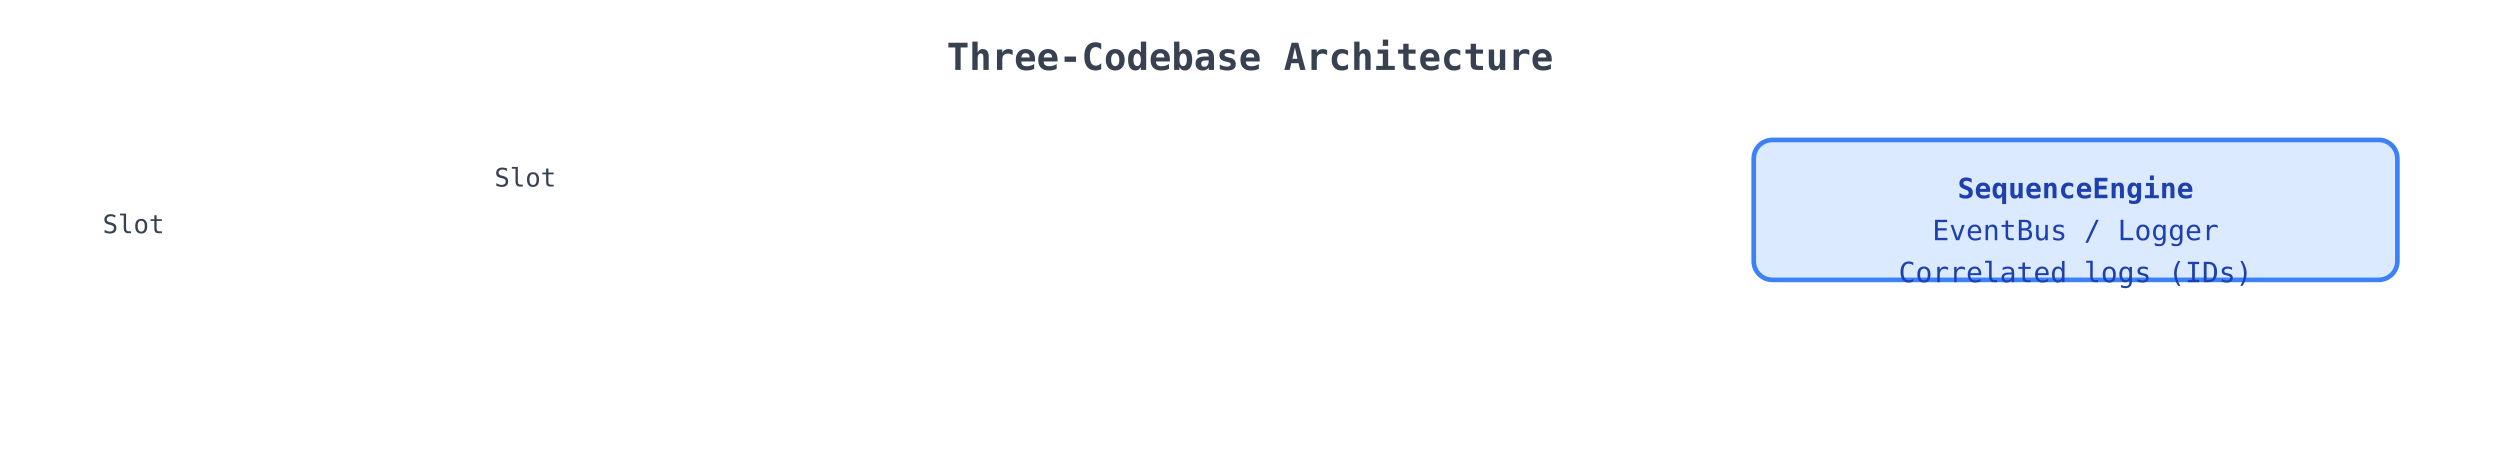
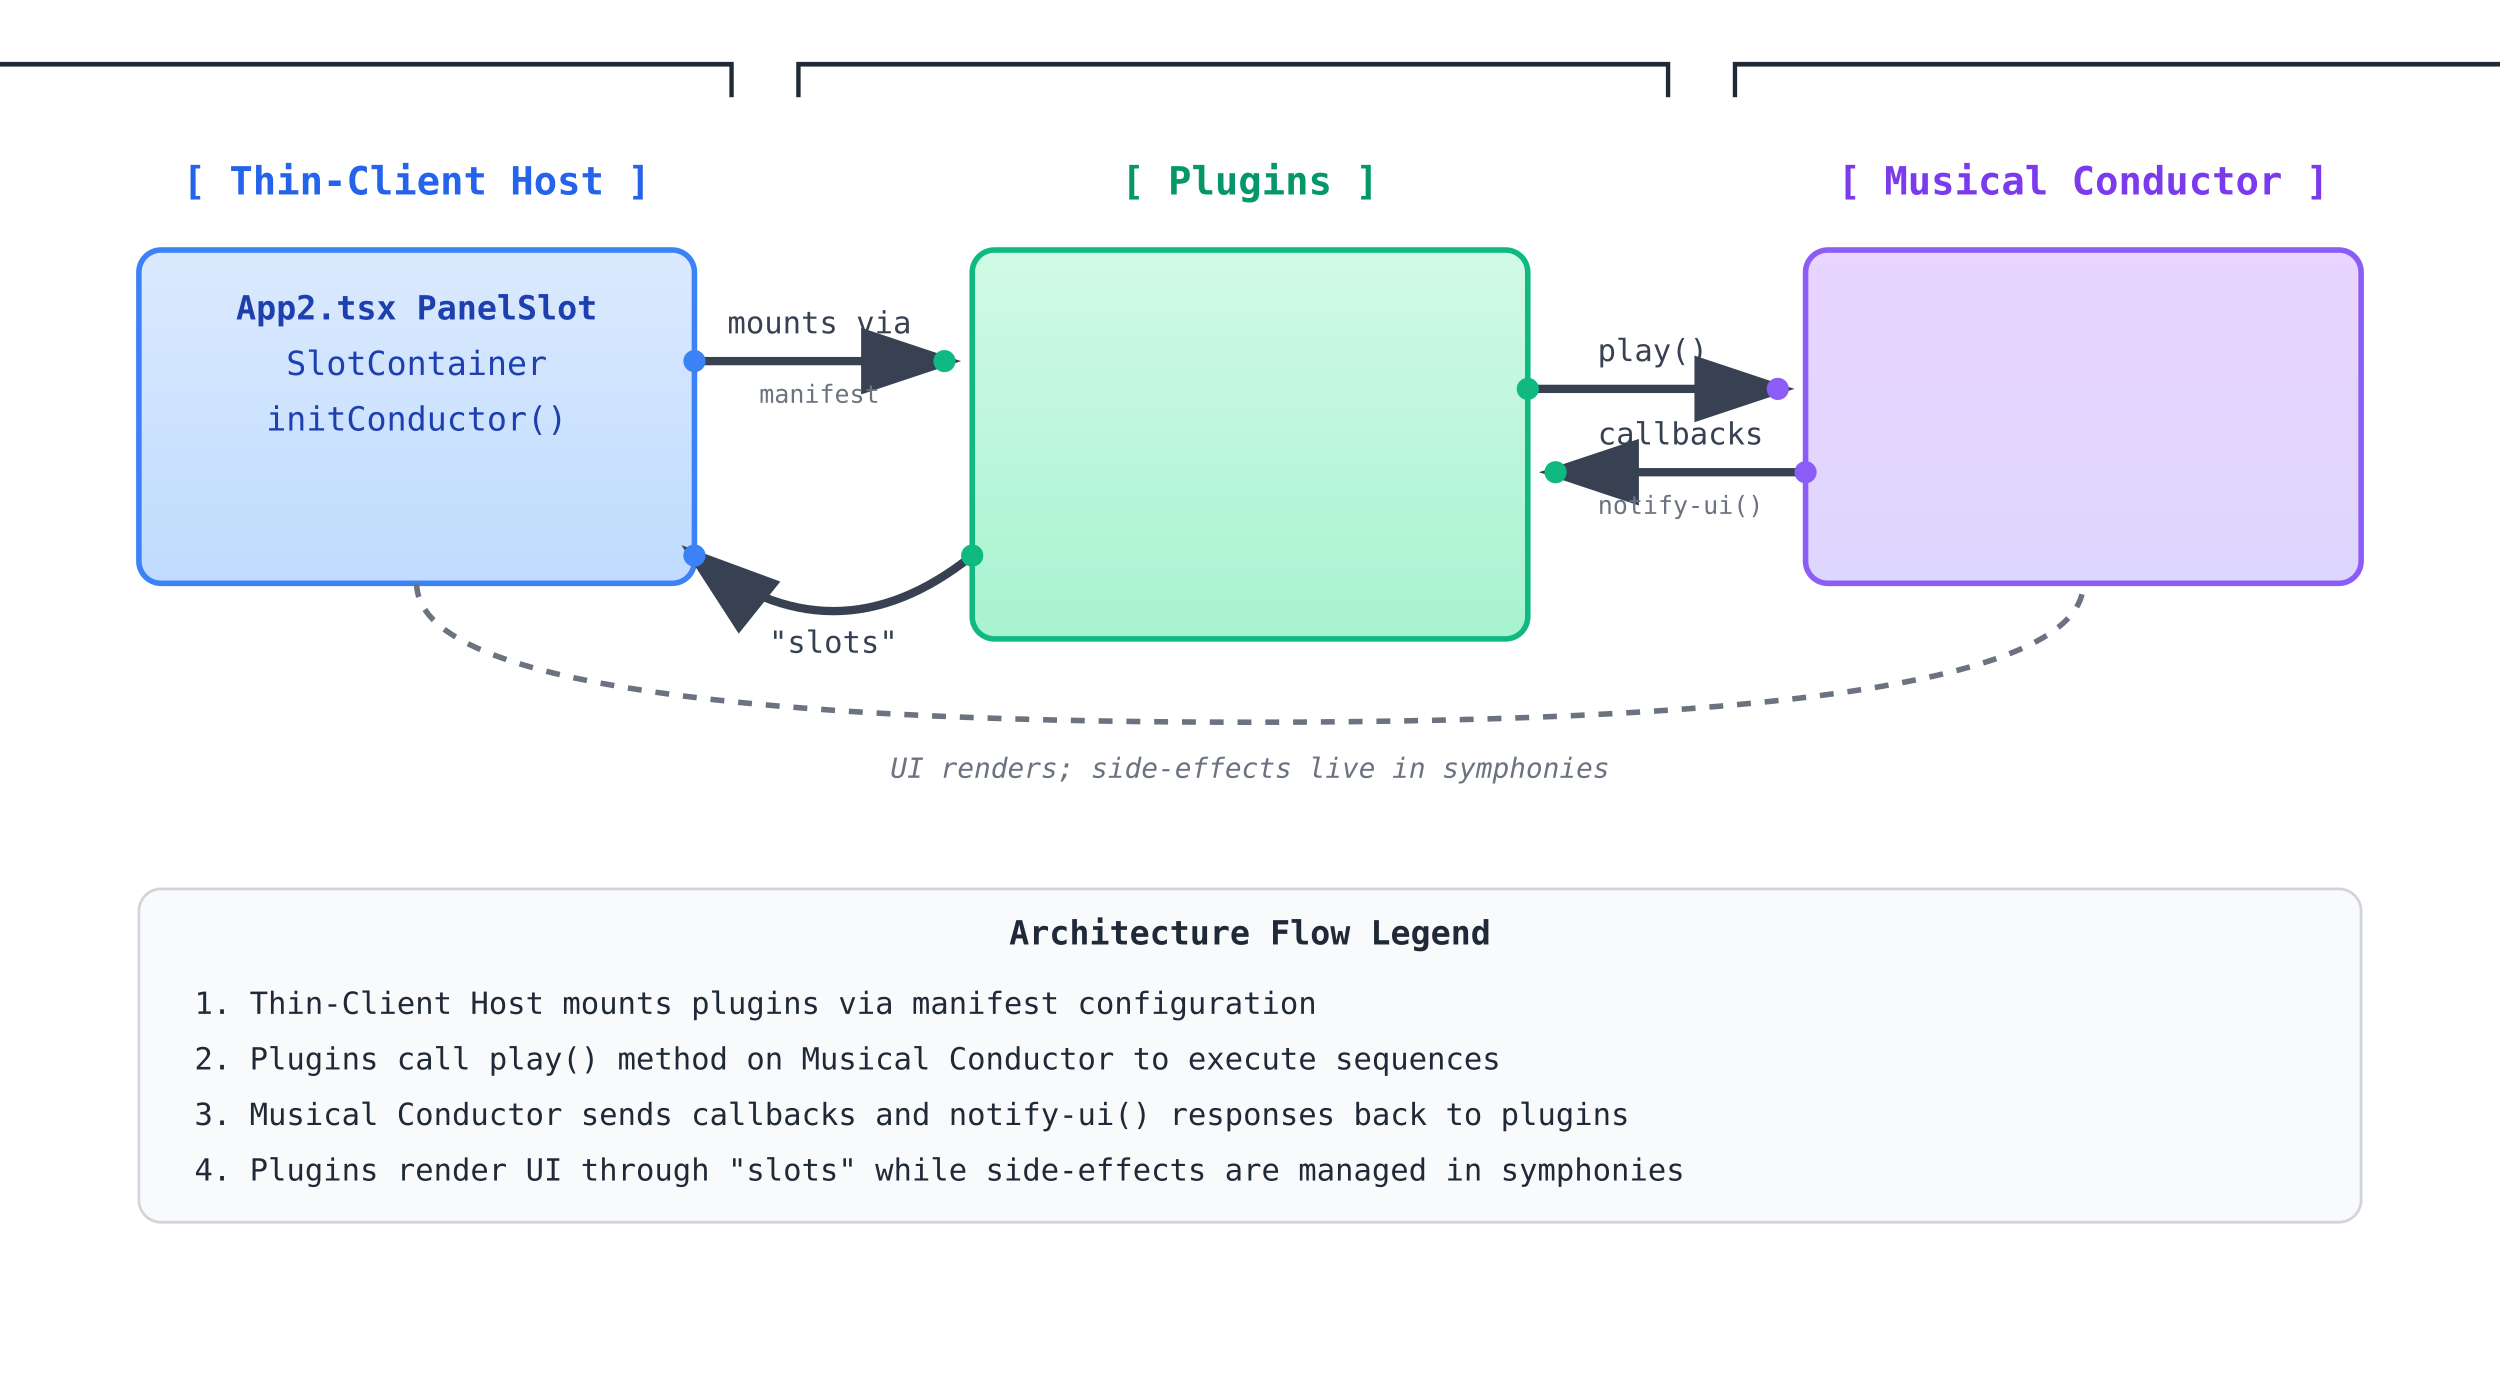
- <svg xmlns="http://www.w3.org/2000/svg" width="1072" height="200">
+ <svg xmlns="http://www.w3.org/2000/svg" width="900" height="500">
  <defs>
    <marker id="arrowhead" markerWidth="12" markerHeight="8" refX="10" refY="4" orient="auto" markerUnits="strokeWidth">
      <path d="M0,0 L0,8 L12,4 z" fill="#374151" />
    </marker>
+     <linearGradient id="hostGradient" x1="0%" y1="0%" x2="0%" y2="100%">
+       <stop offset="0%" style="stop-color:#DBEAFE" />
+       <stop offset="100%" style="stop-color:#BFDBFE" />
+     </linearGradient>
+     <linearGradient id="pluginGradient" x1="0%" y1="0%" x2="0%" y2="100%">
+       <stop offset="0%" style="stop-color:#D1FAE5" />
+       <stop offset="100%" style="stop-color:#A7F3D0" />
+     </linearGradient>
+     <linearGradient id="conductorGradient" x1="0%" y1="0%" x2="0%" y2="100%">
+       <stop offset="0%" style="stop-color:#E9D5FF" />
+       <stop offset="100%" style="stop-color:#DDD6FE" />
+     </linearGradient>
  </defs>
-   <text x="536" y="30" text-anchor="middle" font-family="monospace" font-size="16" font-weight="bold" fill="#374151">Three-Codebase Architecture</text>
-   <rect x="752" y="60" width="276" height="60" rx="8" ry="8" fill="#DBEAFE" stroke="#3B82F6" stroke-width="2" />
-   <text x="890" y="85" text-anchor="middle" font-family="monospace" font-size="12" font-weight="bold" fill="#1E40AF">SequenceEngine</text>
-   <text x="890" y="103" text-anchor="middle" font-family="monospace" font-size="12" font-weight="normal" fill="#1E40AF">EventBus / Logger</text>
-   <text x="890" y="121" text-anchor="middle" font-family="monospace" font-size="12" font-weight="normal" fill="#1E40AF">Correlated logs (IDs)</text>
-   <text x="212" y="80" font-family="monospace" font-size="11" fill="#374151">Slot</text>
-   <text x="44" y="100" font-family="monospace" font-size="11" fill="#374151">Slot</text>
+   <text x="450" y="30" text-anchor="middle" font-family="monospace" font-size="20" font-weight="bold" fill="#1F2937">┌──────────────────────┐     ┌─────────────────────────┐     ┌───────────────────────┐</text>
+   <text x="150" y="70" text-anchor="middle" font-family="monospace" font-size="14" font-weight="bold" fill="#2563EB">[ Thin-Client Host ]</text>
+   <text x="450" y="70" text-anchor="middle" font-family="monospace" font-size="14" font-weight="bold" fill="#059669">[ Plugins ]</text>
+   <text x="750" y="70" text-anchor="middle" font-family="monospace" font-size="14" font-weight="bold" fill="#7C3AED">[ Musical Conductor ]</text>
+   <rect x="50" y="90" width="200" height="120" rx="8" ry="8" fill="url(#hostGradient)" stroke="#3B82F6" stroke-width="2" />
+   <text x="150" y="115" text-anchor="middle" font-family="monospace" font-size="12" font-weight="bold" fill="#1E40AF">App2.tsx  PanelSlot</text>
+   <text x="150" y="135" text-anchor="middle" font-family="monospace" font-size="12" font-weight="normal" fill="#1E40AF">SlotContainer</text>
+   <text x="150" y="155" text-anchor="middle" font-family="monospace" font-size="12" font-weight="normal" fill="#1E40AF">initConductor()</text>
+   <rect x="350" y="90" width="200" height="140" rx="8" ry="8" fill="url(#pluginGradient)" stroke="#10B981" stroke-width="2" />
+   <rect x="650" y="90" width="200" height="120" rx="8" ry="8" fill="url(#conductorGradient)" stroke="#8B5CF6" stroke-width="2" />
+   <path d="M 250 130 L 340 130" stroke="#374151" stroke-width="3" fill="none" marker-end="url(#arrowhead)" />
+   <text x="295" y="120" text-anchor="middle" font-family="monospace" font-size="11" fill="#374151">mounts via</text>
+   <text x="295" y="145" text-anchor="middle" font-family="monospace" font-size="9" fill="#6B7280">manifest</text>
+   <path d="M 550 140 L 640 140" stroke="#374151" stroke-width="3" fill="none" marker-end="url(#arrowhead)" />
+   <text x="595" y="130" text-anchor="middle" font-family="monospace" font-size="11" fill="#374151">play()</text>
+   <path d="M 650 170 L 560 170" stroke="#374151" stroke-width="3" fill="none" marker-end="url(#arrowhead)" />
+   <text x="605" y="160" text-anchor="middle" font-family="monospace" font-size="11" fill="#374151">callbacks</text>
+   <text x="605" y="185" text-anchor="middle" font-family="monospace" font-size="9" fill="#6B7280">notify-ui()</text>
+   <path d="M 350 200 Q 300 240 250 200" stroke="#374151" stroke-width="3" fill="none" marker-end="url(#arrowhead)" />
+   <text x="300" y="235" text-anchor="middle" font-family="monospace" font-size="11" fill="#374151">"slots"</text>
+   <circle cx="250" cy="130" r="4" fill="#3B82F6" />
+   <circle cx="340" cy="130" r="4" fill="#10B981" />
+   <circle cx="550" cy="140" r="4" fill="#10B981" />
+   <circle cx="640" cy="140" r="4" fill="#8B5CF6" />
+   <circle cx="650" cy="170" r="4" fill="#8B5CF6" />
+   <circle cx="560" cy="170" r="4" fill="#10B981" />
+   <circle cx="350" cy="200" r="4" fill="#10B981" />
+   <circle cx="250" cy="200" r="4" fill="#3B82F6" />
+   <path d="M 150 210 Q 150 260 450 260 Q 750 260 750 210" stroke="#6B7280" stroke-width="2" fill="none" stroke-dasharray="5,5" />
+   <text x="450" y="280" text-anchor="middle" font-family="monospace" font-size="10" fill="#6B7280" font-style="italic">UI renders; side-effects live in symphonies</text>
+   <rect x="50" y="320" width="800" height="120" rx="8" ry="8" fill="#F9FAFB" stroke="#D1D5DB" stroke-width="1" />
+   <text x="450" y="340" text-anchor="middle" font-family="monospace" font-size="12" font-weight="bold" fill="#1F2937">Architecture Flow Legend</text>
+   <text x="70" y="365" font-family="monospace" font-size="11" fill="#1F2937">1. Thin-Client Host mounts plugins via manifest configuration</text>
+   <text x="70" y="385" font-family="monospace" font-size="11" fill="#1F2937">2. Plugins call play() method on Musical Conductor to execute sequences</text>
+   <text x="70" y="405" font-family="monospace" font-size="11" fill="#1F2937">3. Musical Conductor sends callbacks and notify-ui() responses back to plugins</text>
+   <text x="70" y="425" font-family="monospace" font-size="11" fill="#1F2937">4. Plugins render UI through "slots" while side-effects are managed in symphonies</text>
</svg>
